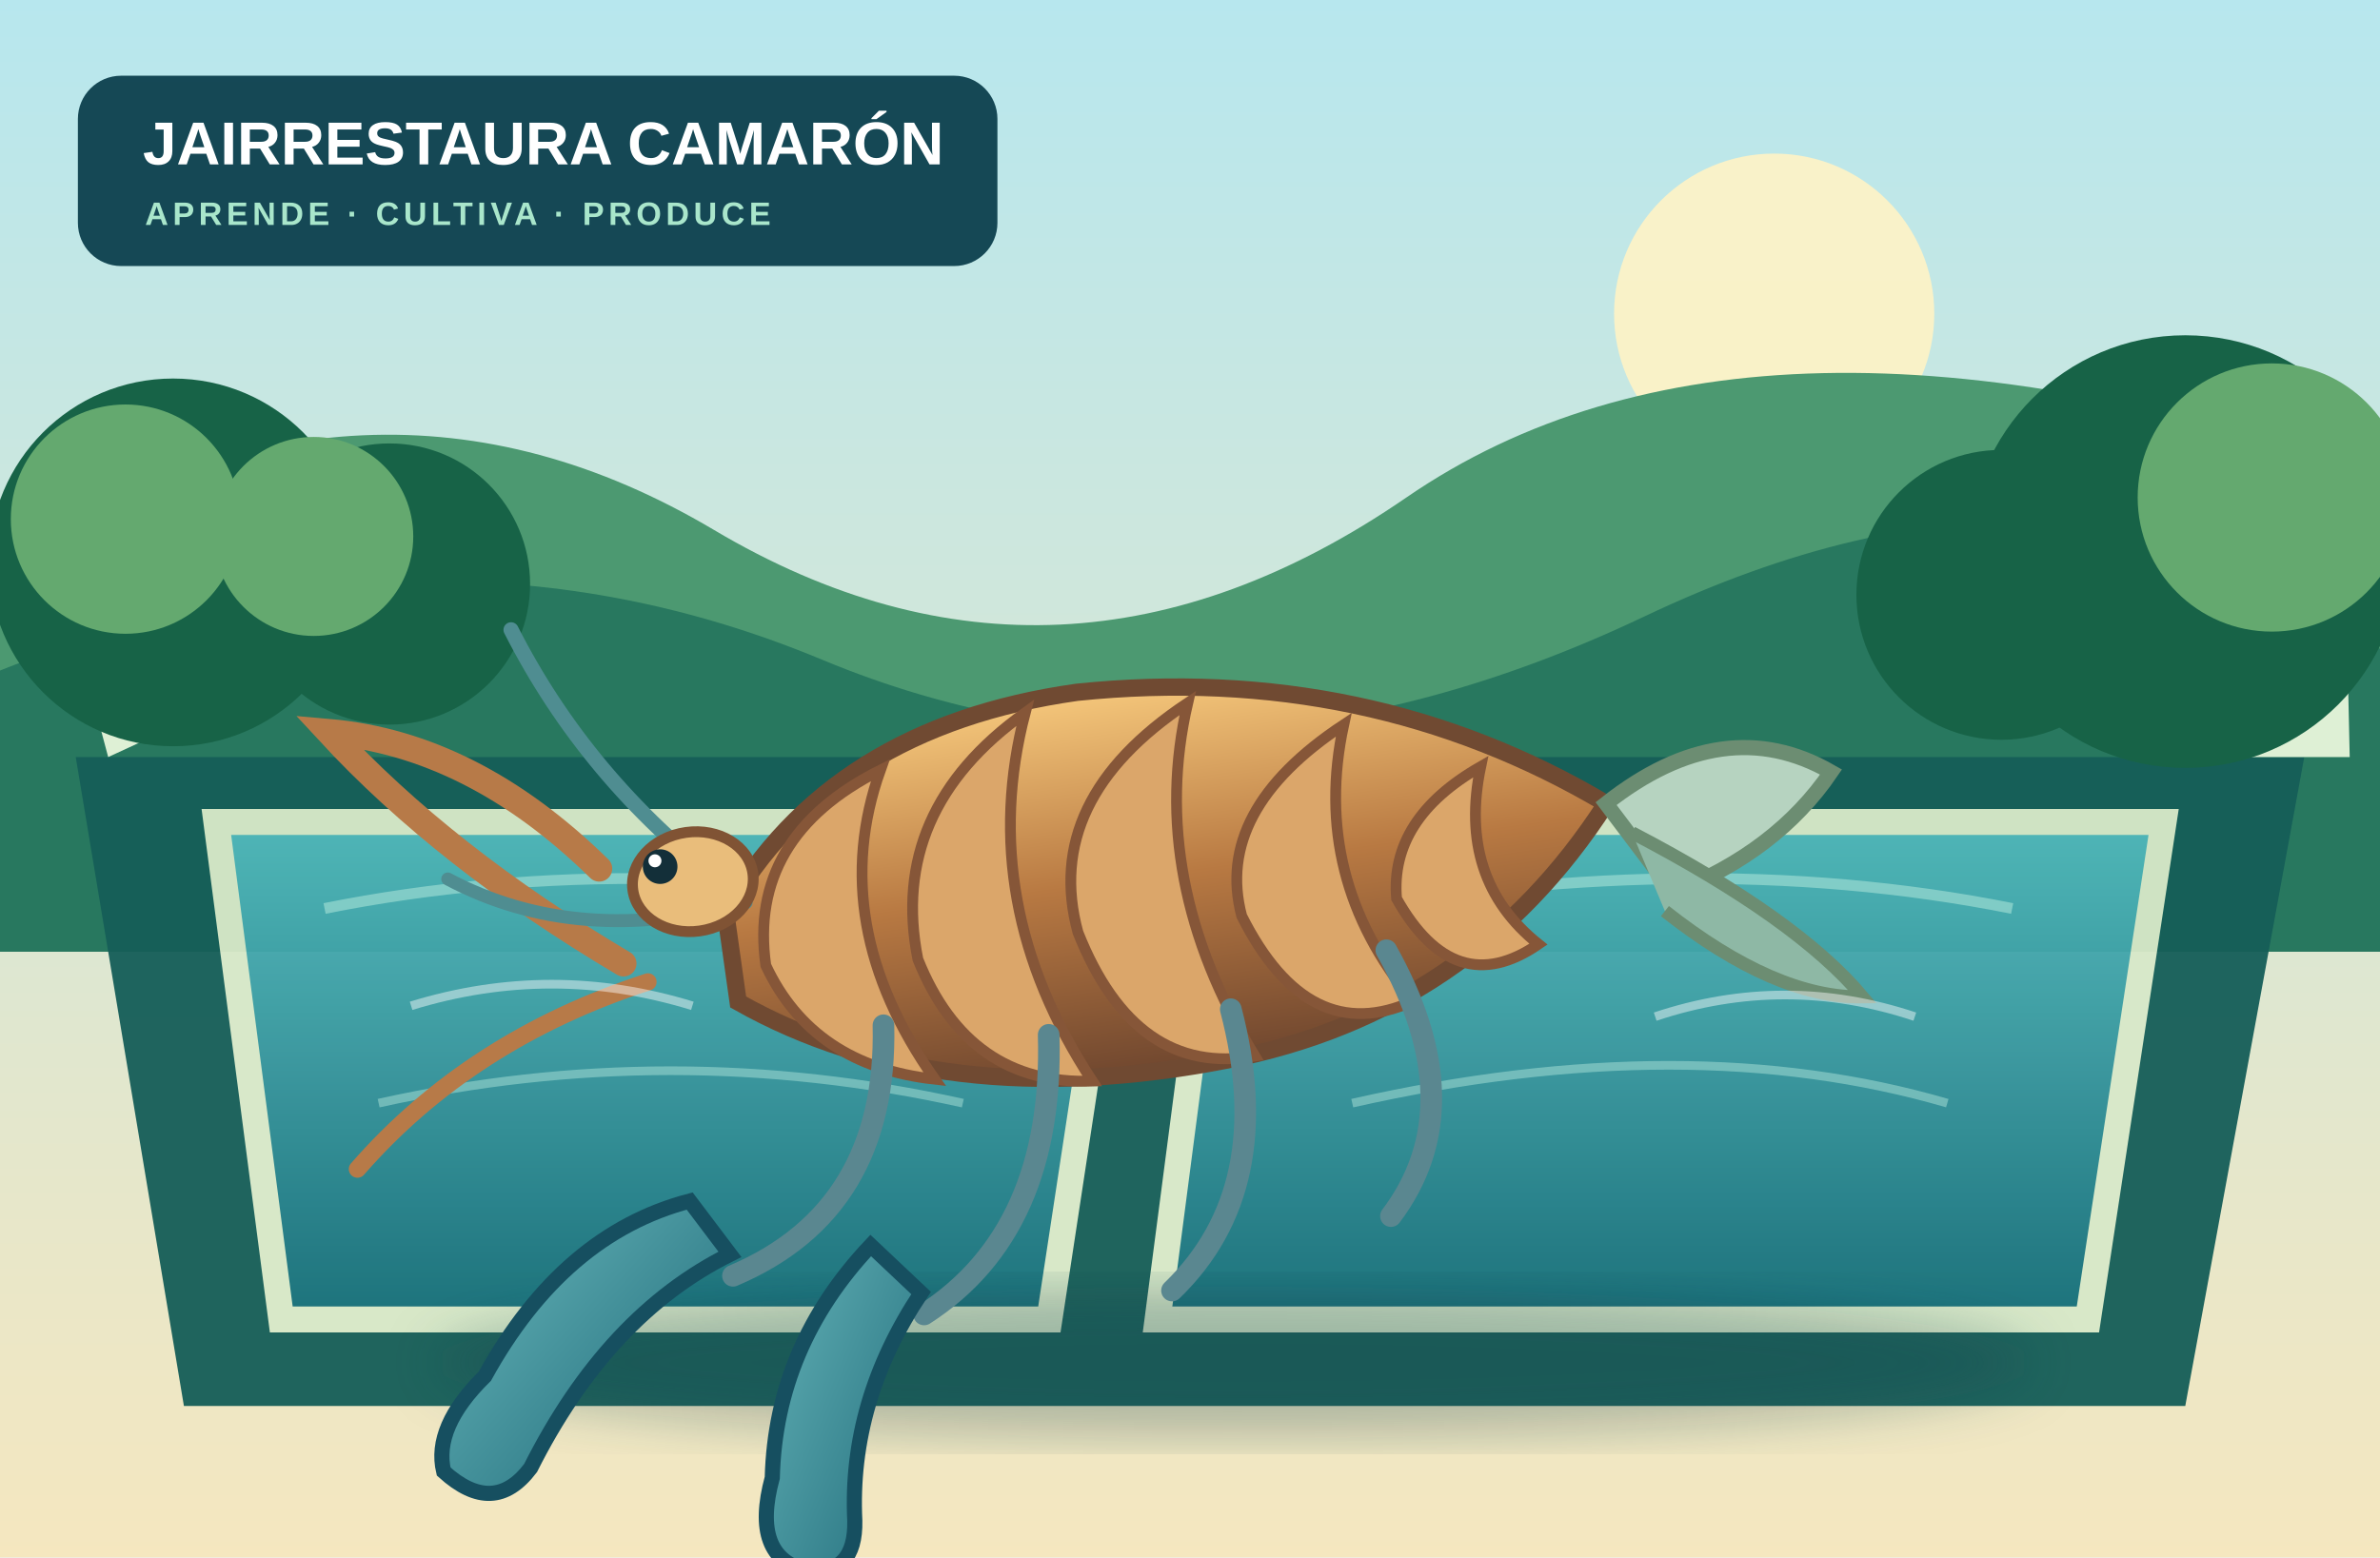
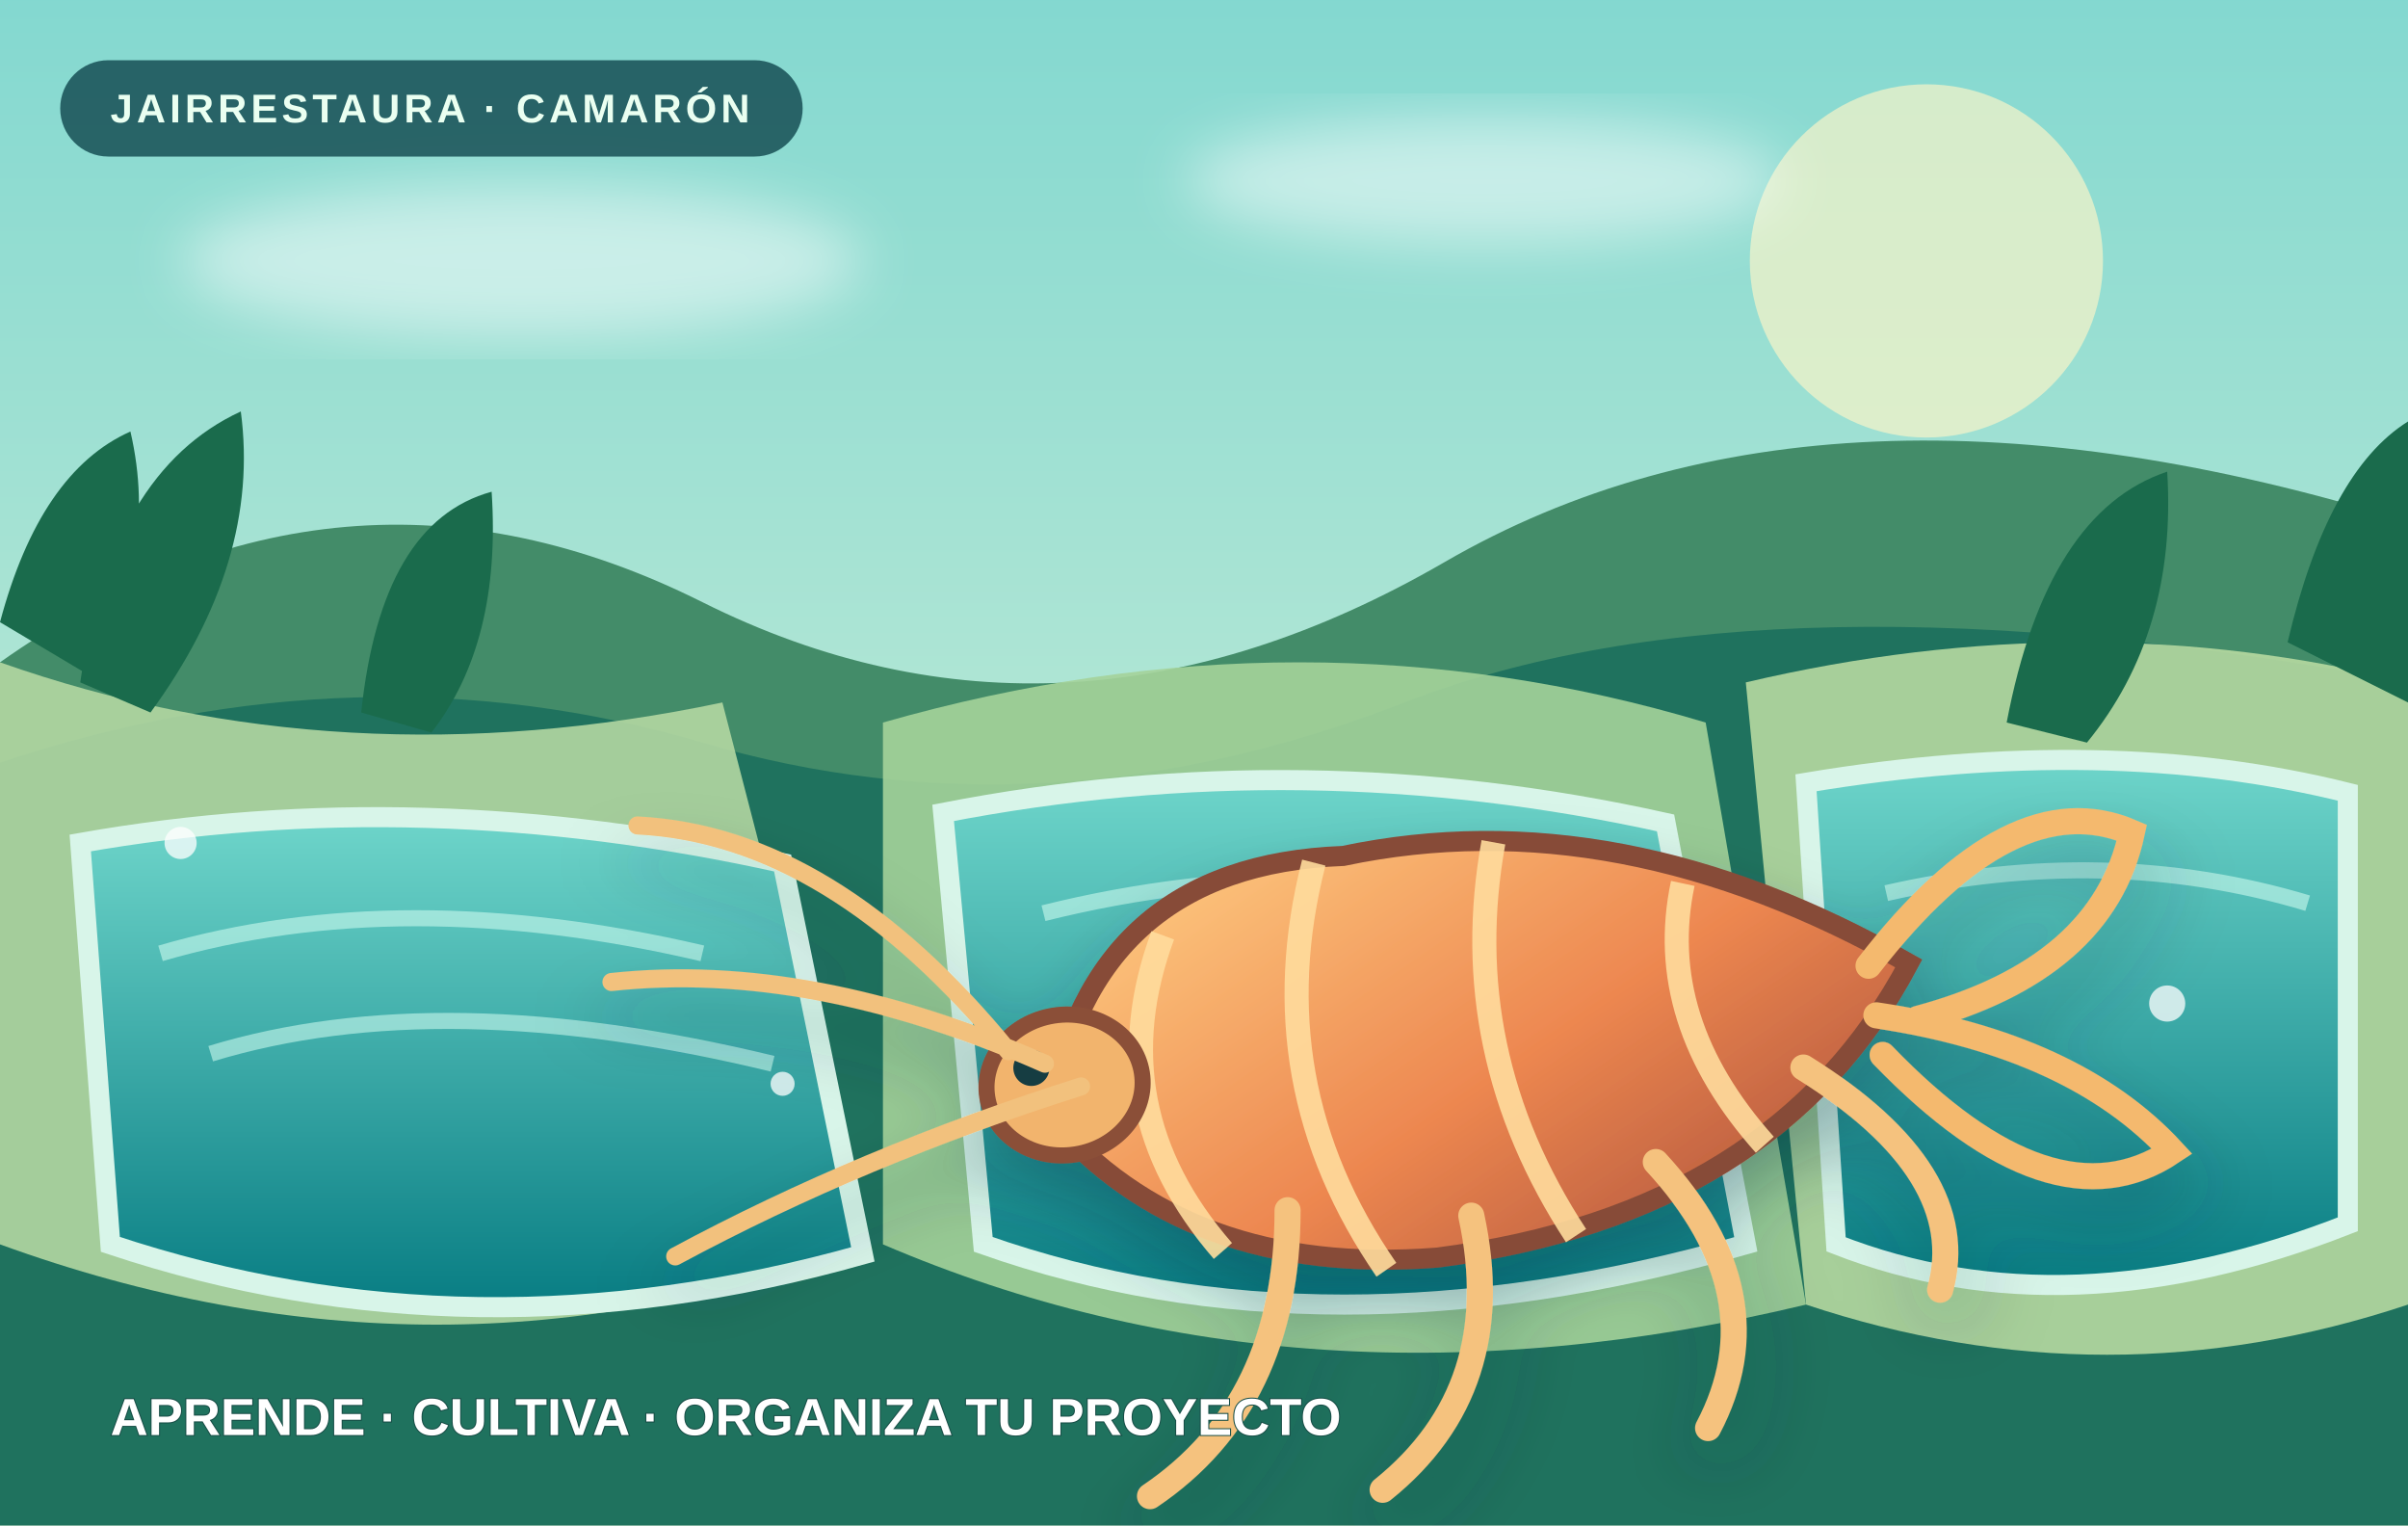
- <svg xmlns="http://www.w3.org/2000/svg" viewBox="0 0 1100 720" role="img" aria-labelledby="t d">
+ <svg xmlns="http://www.w3.org/2000/svg" viewBox="0 0 1200 760" role="img" aria-labelledby="title desc">
  <defs>
    <linearGradient id="sky" x2="0" y2="1">
-       <stop stop-color="#b7e7ee" />
-       <stop offset="1" stop-color="#f5e7bf" />
+       <stop stop-color="#83d8d0" />
+       <stop offset="1" stop-color="#e2f5d9" />
    </linearGradient>
-     <linearGradient id="water" x2="0" y2="1">
-       <stop stop-color="#52b9bd" />
-       <stop offset="1" stop-color="#126c78" />
+     <linearGradient id="pond" x2="0" y2="1">
+       <stop stop-color="#6ed5ca" />
+       <stop offset="1" stop-color="#087d83" />
    </linearGradient>
-     <linearGradient id="shell" x2="0" y2="1">
-       <stop stop-color="#f5c77b" />
-       <stop offset=".5" stop-color="#b87942" />
-       <stop offset="1" stop-color="#70472f" />
-     </linearGradient>
-     <linearGradient id="claw" x2="1" y2="1">
-       <stop stop-color="#6ab9bd" />
-       <stop offset="1" stop-color="#1b6675" />
+     <linearGradient id="shell" x2="1" y2="1">
+       <stop stop-color="#ffcf83" />
+       <stop offset=".55" stop-color="#ed8750" />
+       <stop offset="1" stop-color="#a84e39" />
    </linearGradient>
    <filter id="shadow">
-       <feGaussianBlur stdDeviation="12" />
+       <feDropShadow dx="0" dy="18" stdDeviation="18" flood-color="#063b43" flood-opacity=".35" />
+     </filter>
+     <filter id="blur">
+       <feGaussianBlur stdDeviation="14" />
    </filter>
  </defs>
-   <rect width="1100" height="720" fill="url(#sky)" />
-   <circle cx="820" cy="145" r="74" fill="#fff3c5" opacity=".9" />
-   <path d="M0 260 Q170 150 330 245 T650 230 T1100 220 V410 H0Z" fill="#4c9971" />
-   <path d="M0 310 Q200 230 380 305 T760 285 T1100 300 V440 H0Z" fill="#28785f" />
-   <g opacity=".95">
-     <path d="M35 350 L1065 350 L1010 650 L85 650Z" fill="#155d58" />
-     <path d="M100 380 L520 380 L485 610 L130 610Z" fill="url(#water)" stroke="#d7e8c8" stroke-width="12" />
-     <path d="M565 380 L1000 380 L965 610 L535 610Z" fill="url(#water)" stroke="#d7e8c8" stroke-width="12" />
-     <path d="M150 420 Q300 390 470 425 M600 425 Q780 390 930 420" fill="none" stroke="#b6ece1" stroke-width="5" opacity=".55" />
-     <path d="M175 510 Q310 480 445 510 M625 510 Q780 475 900 510" fill="none" stroke="#b6ece1" stroke-width="4" opacity=".45" />
-     <g fill="#e7f6db">
-       <path d="M50 350l-20 -75 33 36 8 -54 18 75z" />
-       <path d="M1030 350l12 -75 20 43 22 -58 2 90z" />
-     </g>
+   <rect width="1200" height="760" fill="url(#sky)" />
+   <circle cx="960" cy="130" r="88" fill="#fff6c7" opacity=".65" />
+   <g fill="#fff" opacity=".5" filter="url(#blur)">
+     <ellipse cx="260" cy="130" rx="170" ry="38" />
+     <ellipse cx="740" cy="90" rx="150" ry="32" />
  </g>
-   <g fill="#176347">
-     <circle cx="80" cy="260" r="85" />
-     <circle cx="180" cy="270" r="65" />
-     <circle cx="1010" cy="255" r="100" />
-     <circle cx="925" cy="275" r="67" />
+   <path d="M0 330 Q170 210 350 300 T720 280 T1200 260 V760 H0Z" fill="#438c69" />
+   <path d="M0 380 Q180 320 350 370 T700 350 T1200 340 V760 H0Z" fill="#1f725e" />
+   <g opacity=".9">
+     <path d="M0 330 Q170 390 360 350 L430 620 Q220 700 0 620Z" fill="#b3d7a2" />
+     <path d="M440 360 Q650 300 850 360 L900 650 Q650 710 440 620Z" fill="#a4d39a" />
+     <path d="M870 340 Q1040 300 1200 340 V650 Q1050 700 900 650Z" fill="#b6d9a1" />
  </g>
-   <g fill="#64a96f">
-     <circle cx="58" cy="240" r="53" />
-     <circle cx="145" cy="248" r="46" />
-     <circle cx="1050" cy="230" r="62" />
+   <g fill="url(#pond)" stroke="#d8f5e9" stroke-width="10">
+     <path d="M40 420 Q210 390 390 430 L430 625 Q235 680 55 620Z" />
+     <path d="M470 405 Q650 370 830 410 L870 620 Q660 680 490 620Z" />
+     <path d="M900 390 Q1050 365 1170 395 V610 Q1030 665 915 620Z" />
  </g>
-   <ellipse cx="570" cy="630" rx="370" ry="35" fill="#083d48" opacity=".28" filter="url(#shadow)" />
-   <g transform="translate(540 405) rotate(-8)">
-     <path d="M-255 5 Q-330 -55 -375 -120 Q-310 -105 -260 -40" fill="none" stroke="#b77a48" stroke-width="12" stroke-linecap="round" />
-     <path d="M-245 15 Q-330 30 -390 82" fill="none" stroke="#b77a48" stroke-width="8" stroke-linecap="round" />
-     <path d="M-205 -12 Q-145 -90 -30 -90 Q105 -85 205 -5 Q130 82 15 88 Q-120 95 -205 30Z" fill="url(#shell)" stroke="#704a32" stroke-width="8" />
-     <g fill="#dba66a" stroke="#865638" stroke-width="5">
-       <path d="M-125 -67 Q-160 0 -120 78 Q-175 64 -190 15 Q-190 -45 -125 -67Z" />
-       <path d="M-55 -84 Q-90 0 -48 89 Q-105 83 -120 22 Q-124 -48 -55 -84Z" />
-       <path d="M20 -78 Q-10 0 28 88 Q-28 90 -45 20 Q-53 -43 20 -78Z" />
-       <path d="M90 -58 Q65 10 104 73 Q53 88 31 23 Q25 -27 90 -58Z" />
-       <path d="M150 -30 Q132 20 165 55 Q123 76 103 25 Q105 -12 150 -30Z" />
-     </g>
-     <path d="M-204 -25 Q-260 -82 -285 -155" fill="none" stroke="#4f8d91" stroke-width="7" stroke-linecap="round" />
-     <path d="M-195 -15 Q-275 -5 -330 -45" fill="none" stroke="#4f8d91" stroke-width="6" stroke-linecap="round" />
-     <ellipse cx="-218" cy="-28" rx="28" ry="23" fill="#e9bd7b" stroke="#805334" stroke-width="5" />
-     <circle cx="-232" cy="-37" r="8" fill="#132f39" />
-     <circle cx="-234" cy="-40" r="3" fill="#fff" />
-     <g stroke="#5a8790" stroke-width="10" fill="none" stroke-linecap="round">
-       <path d="M-140 50 Q-150 135 -225 155" />
-       <path d="M-65 65 Q-75 155 -140 185" />
-       <path d="M20 65 Q30 150 -25 190" />
-       <path d="M95 48 Q125 125 80 170" />
-     </g>
-     <g fill="url(#claw)" stroke="#164f60" stroke-width="7">
-       <path d="M-225 145 Q-285 165 -330 230 Q-350 250 -370 226 Q-372 205 -345 185 Q-300 125 -240 118Z" />
-       <path d="M-140 175 Q-180 220 -185 275 Q-188 300 -210 295 Q-235 285 -220 250 Q-210 190 -160 150Z" />
-     </g>
-     <path d="M205 -5 Q265 -40 310 -5 Q280 28 230 40Z" fill="#b6d3c0" stroke="#6c8d72" stroke-width="7" />
-     <path d="M215 10 Q285 60 310 100 Q270 95 225 48" fill="#8eb8a5" stroke="#6c8d72" stroke-width="6" />
+   <g fill="none" stroke="#d6fff3" stroke-width="8" opacity=".55">
+     <path d="M80 475 Q200 440 350 475 M105 525 Q220 490 385 530 M520 455 Q660 420 820 455 M550 525 Q690 490 835 530 M940 445 Q1050 420 1150 450" />
  </g>
-   <g fill="#fff" opacity=".45">
-     <path d="M190 465q65 -20 130 0" stroke="#fff" stroke-width="4" fill="none" />
-     <path d="M765 470q60 -20 120 0" stroke="#fff" stroke-width="4" fill="none" />
+   <g fill="#1a6b4c">
+     <path d="M0 310 Q20 235 65 215 Q80 280 42 335Z M40 340 Q55 235 120 205 Q130 280 75 355Z M1140 320 Q1160 235 1200 210 V350Z" />
+     <path d="M180 355 Q190 260 245 245 Q250 320 215 365Z M1000 360 Q1020 255 1080 235 Q1085 315 1040 370Z" />
  </g>
-   <rect x="36" y="35" width="425" height="88" rx="20" fill="#073b49" opacity=".92" />
-   <text x="66" y="76" font-family="Arial,sans-serif" font-size="28" font-weight="700" fill="#fff">JAIRRESTAURA CAMARÓN</text>
-   <text x="67" y="104" font-family="Arial,sans-serif" font-size="15" font-weight="600" letter-spacing="2" fill="#a9e6cb">APRENDE · CULTIVA · PRODUCE</text>
+   <g transform="translate(750 520) rotate(-9)" filter="url(#shadow)">
+     <path d="M-230 0 Q-190 -120 -65 -105 Q75 -112 205 -8 Q120 105 -50 100 Q-175 90 -230 0Z" fill="url(#shell)" stroke="#874c38" stroke-width="10" />
+     <path d="M-160 -80 Q-205 0 -155 80 M-80 -104 Q-125 0 -76 102 M10 -100 Q-25 0 20 100 M100 -65 Q75 0 120 70" fill="none" stroke="#ffdc9c" stroke-width="12" opacity=".9" />
+     <ellipse cx="-220" cy="-14" rx="39" ry="35" fill="#f2b46d" stroke="#8b4f37" stroke-width="8" />
+     <circle cx="-235" cy="-25" r="9" fill="#153c43" />
+     <path d="M-245 -35 Q-315 -155 -410 -175 M-228 -26 Q-335 -95 -435 -100 M-212 -12 Q-325 5 -425 40" fill="none" stroke="#f2c17d" stroke-width="9" stroke-linecap="round" />
+     <path d="M-120 65 Q-135 160 -210 195 M-30 82 Q-25 170 -95 210 M65 70 Q115 145 70 205 M145 35 Q220 100 195 155" fill="none" stroke="#f5c27e" stroke-width="13" stroke-linecap="round" />
+     <path d="M185 -10 Q270 -90 325 -55 Q300 10 205 20 M185 15 Q280 45 320 105 Q255 135 185 35" fill="none" stroke="#f4b96e" stroke-width="13" stroke-linecap="round" />
+   </g>
+   <g fill="#fff" opacity=".75">
+     <circle cx="90" cy="420" r="8">
+       <animate attributeName="cy" values="420;390;420" dur="4s" repeatCount="indefinite" />
+     </circle>
+     <circle cx="390" cy="540" r="6">
+       <animate attributeName="cy" values="540;510;540" dur="5s" repeatCount="indefinite" />
+     </circle>
+     <circle cx="1080" cy="500" r="9">
+       <animate attributeName="cy" values="500;470;500" dur="4.5s" repeatCount="indefinite" />
+     </circle>
+   </g>
+   <rect x="30" y="30" width="370" height="48" rx="24" fill="#063b43" fill-opacity=".74" />
+   <text x="55" y="61" fill="#eafff1" font-family="Arial,sans-serif" font-size="20" font-weight="700" letter-spacing="2">JAIRRESTAURA · CAMARÓN</text>
+   <text x="55" y="715" fill="#fff" stroke="#174d46" stroke-width="1" paint-order="stroke" font-family="Arial,sans-serif" font-size="26" font-weight="800">APRENDE · CULTIVA · ORGANIZA TU PROYECTO</text>
</svg>
